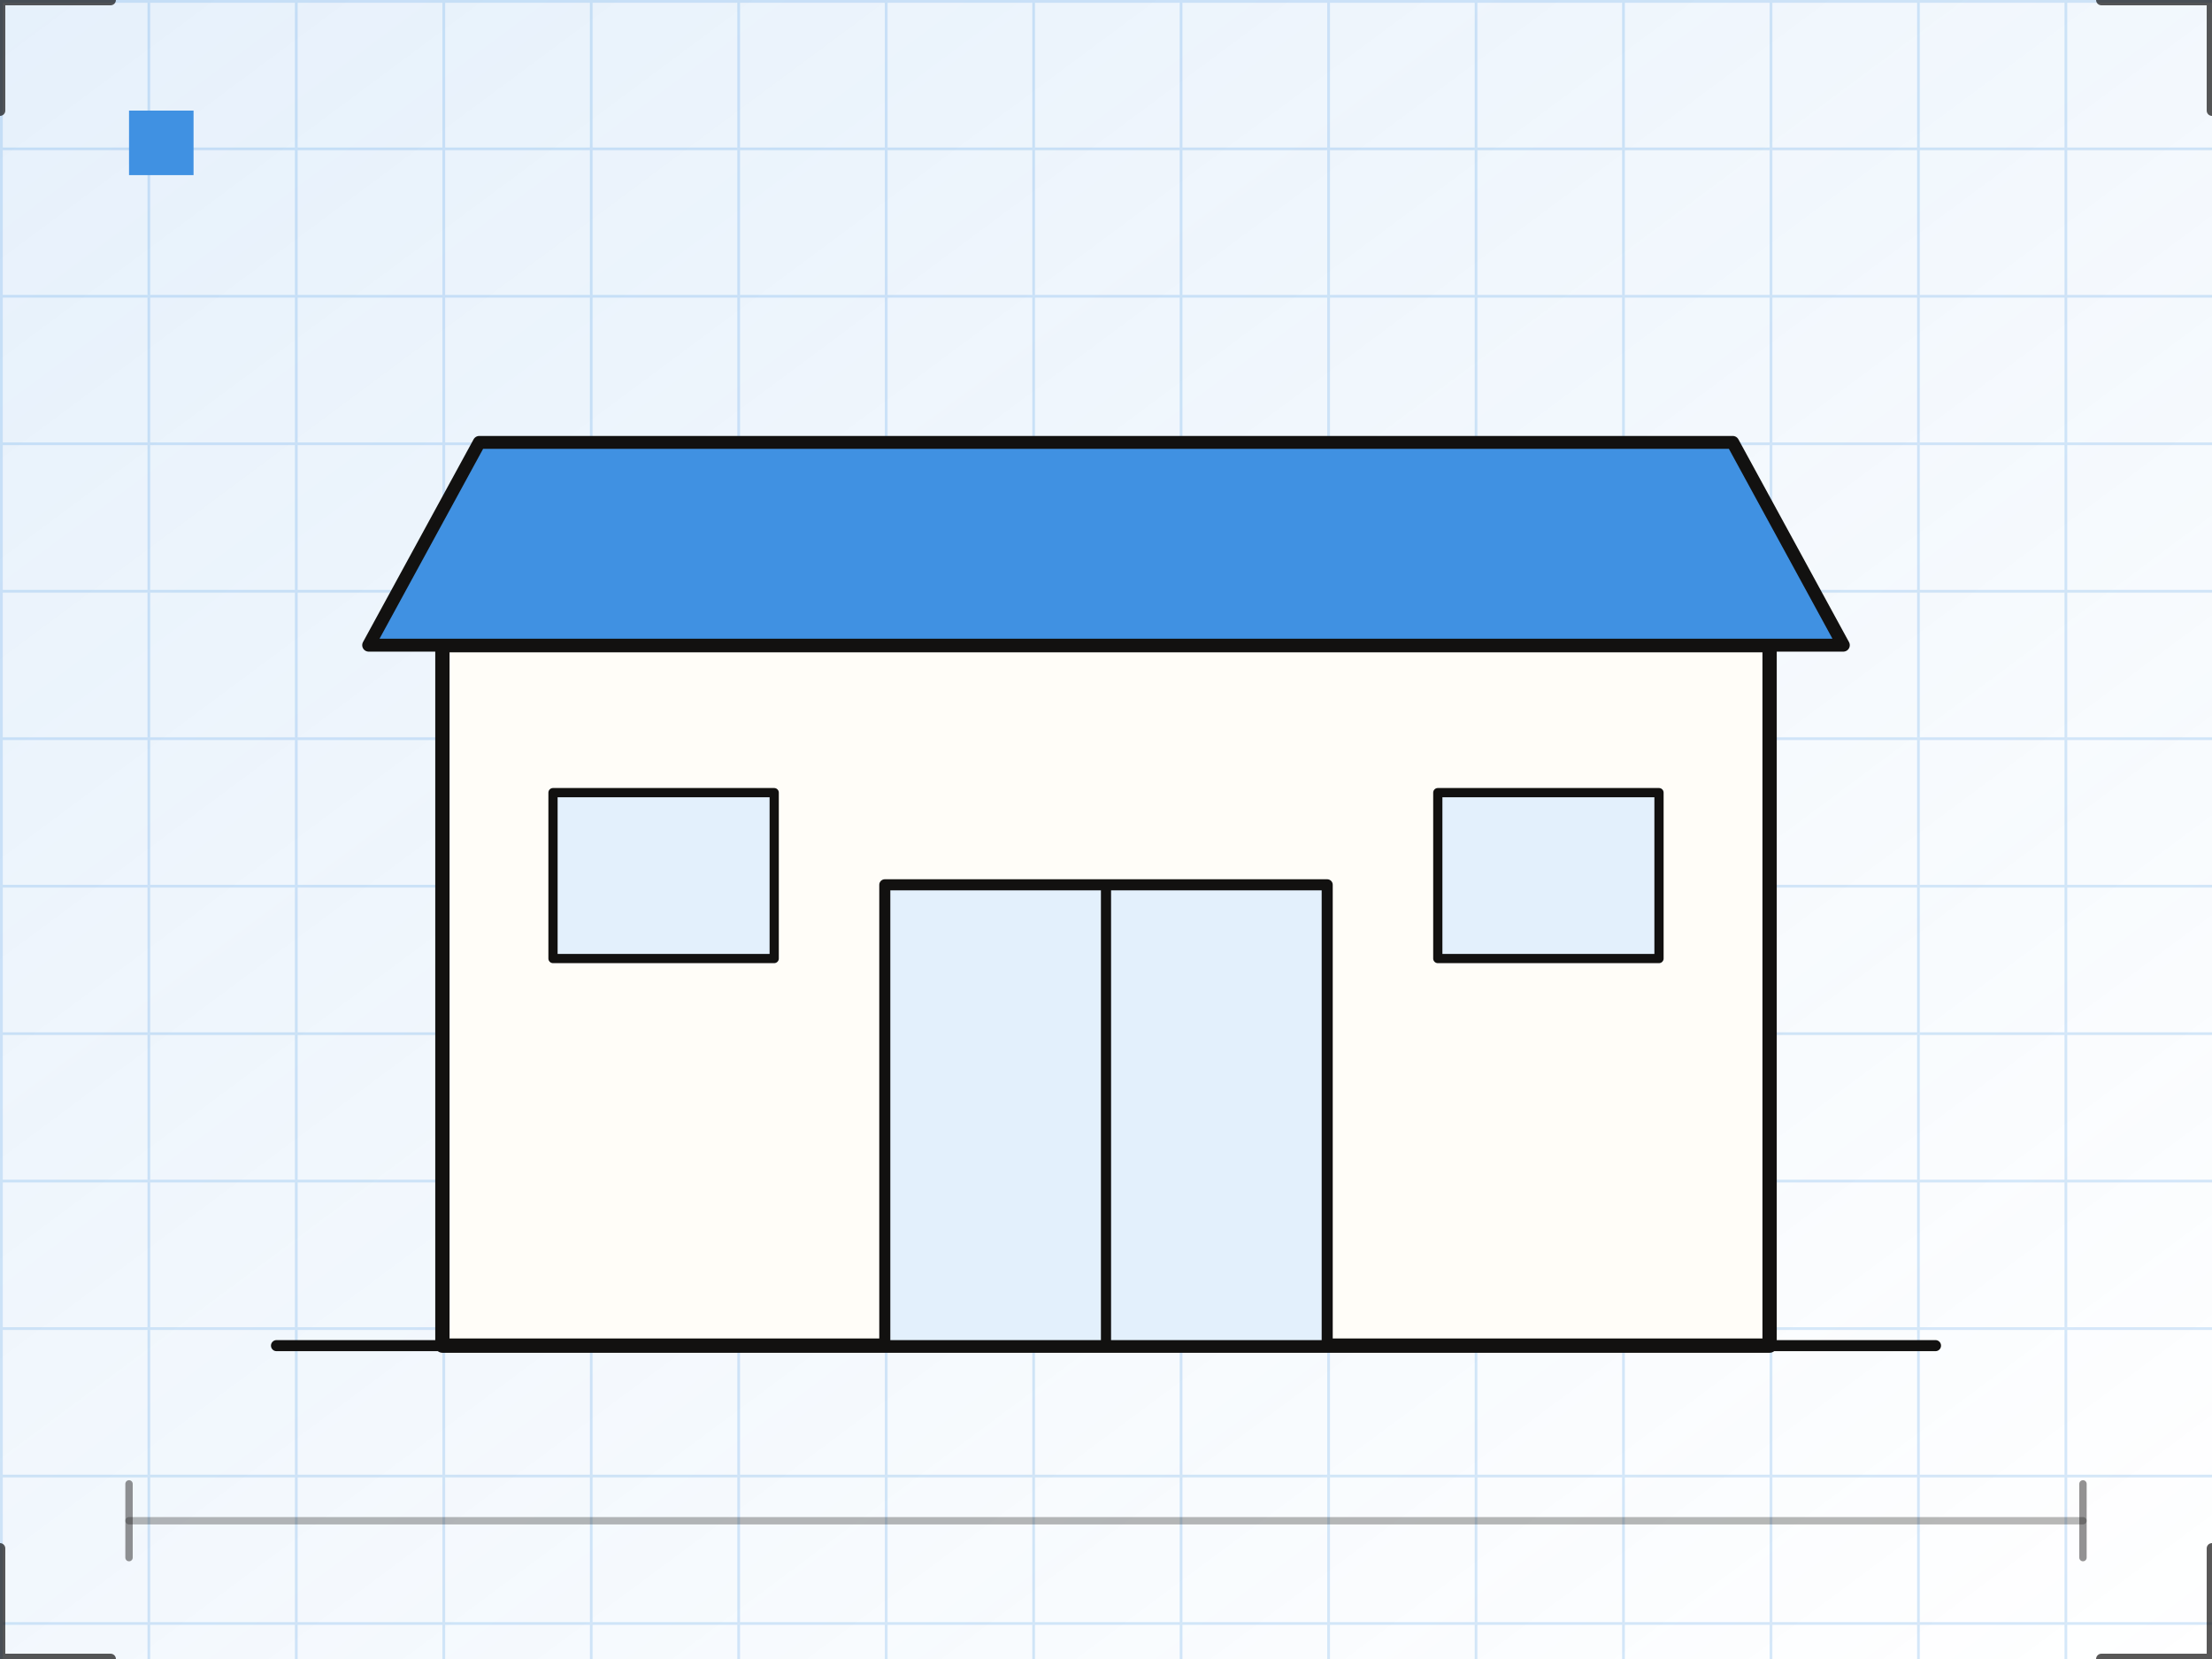
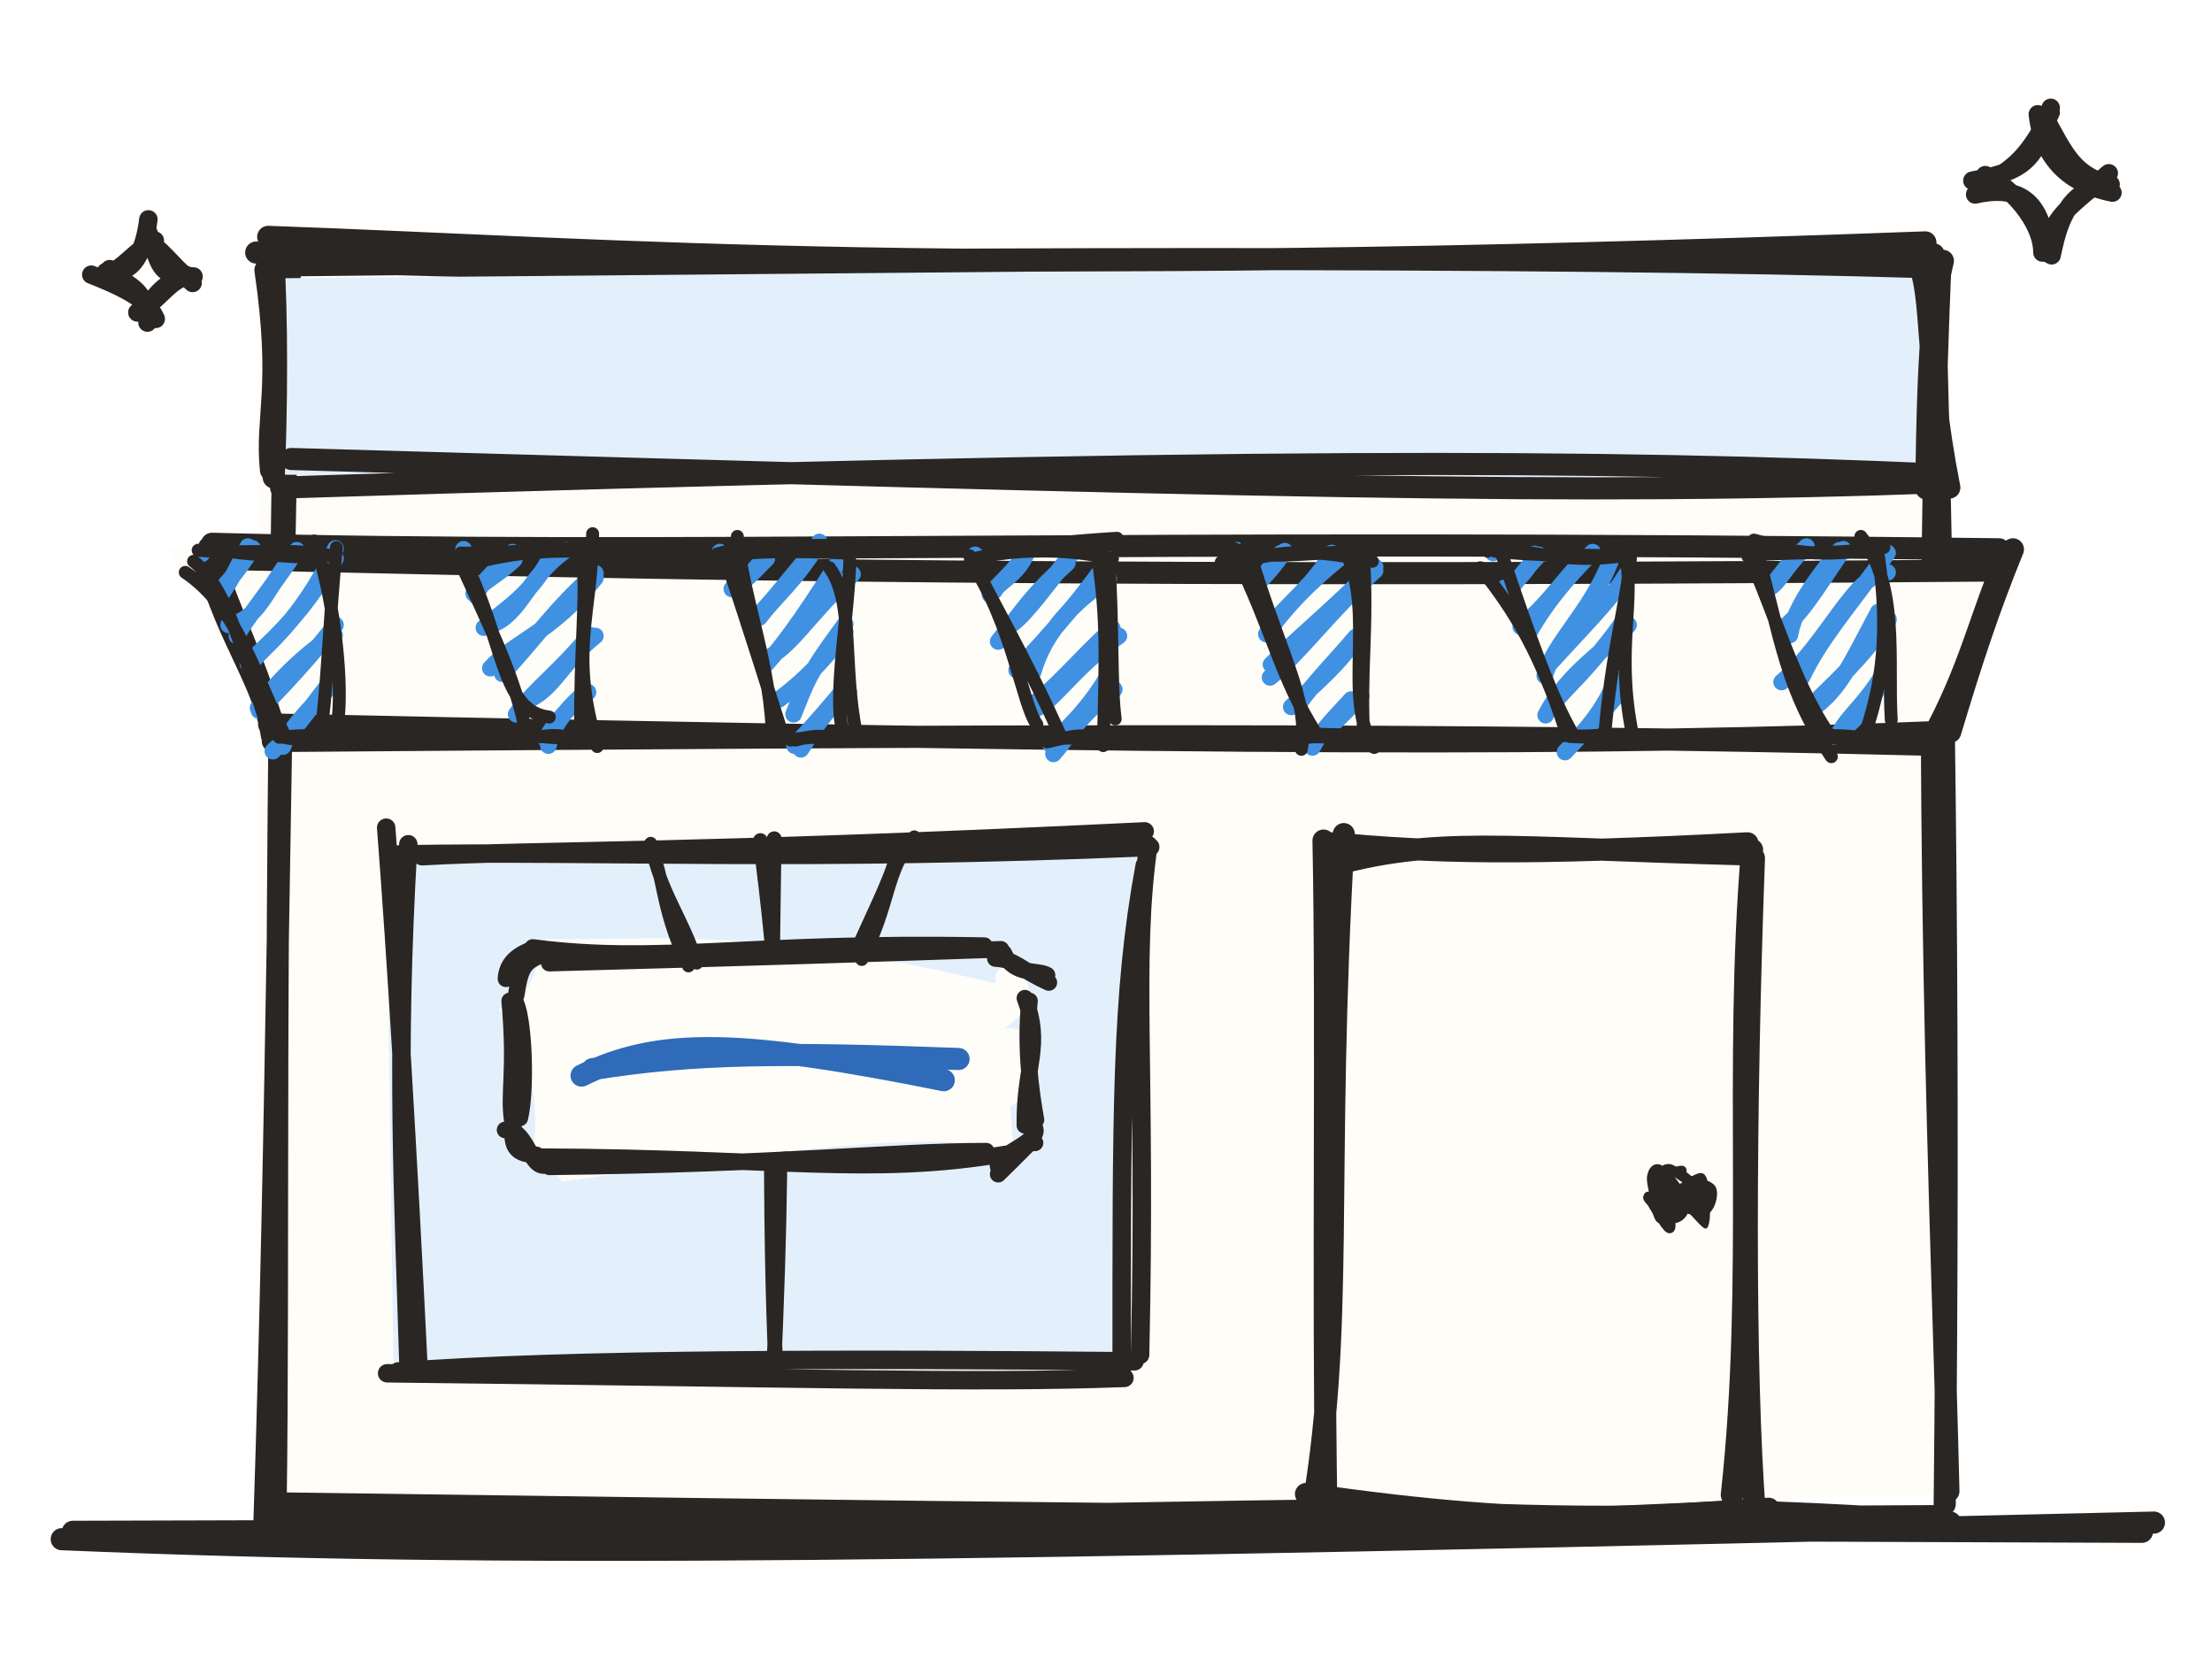
<svg xmlns="http://www.w3.org/2000/svg" viewBox="0 0 240 180" fill="none" stroke-linecap="round" stroke-linejoin="round">
-   <defs>
-     <pattern id="grd" width="16" height="16" patternUnits="userSpaceOnUse">
-       <path d="M16 0H0V16" stroke="#4091e2" stroke-opacity="0.2" stroke-width="0.6" />
-     </pattern>
-     <linearGradient id="wash" x1="0" y1="0" x2="1" y2="1">
-       <stop offset="0" stop-color="#4091e2" stop-opacity="0.13" />
-       <stop offset="1" stop-color="#4091e2" stop-opacity="0" />
-     </linearGradient>
-     <linearGradient id="bar" x1="0" y1="0" x2="0" y2="1">
-       <stop offset="0" stop-color="#6eb4f5" />
-       <stop offset="1" stop-color="#2f6bb9" />
-     </linearGradient>
-     <radialGradient id="core" cx="50%" cy="45%" r="55%">
-       <stop offset="0" stop-color="#4091e2" stop-opacity=".34" />
-       <stop offset="1" stop-color="#4091e2" stop-opacity="0" />
-     </radialGradient>
-   </defs>
-   <rect width="240.0" height="180.0" fill="url(#grd)" />
-   <rect width="240.0" height="180.0" fill="url(#wash)" />
-   <path d="M0 12V0H12M228.0 0H240.0V12M240.0 168.0V180.0H228.0M12 180.0H0V168.0" stroke="#121110" stroke-opacity=".7" stroke-width="1.15" />
-   <rect x="14" y="12" width="7" height="7" fill="#4091e2" />
-   <path d="M14 165.0H226.0" stroke="#121110" stroke-opacity=".3" stroke-width=".8" />
-   <path d="M14 161.0v8M226.0 161.0v8" stroke="#121110" stroke-opacity=".45" stroke-width=".8" />
-   <path d="M30 146H210" fill="none" stroke="#121110" stroke-width="1.2" />
-   <rect x="48" y="70" width="144" height="76" fill="#fffdf8" stroke="#121110" stroke-width="1.55" />
-   <path d="M40 70H200L188 48H52Z" fill="#4091e2" stroke="#121110" stroke-width="1.4" />
-   <rect x="96" y="96" width="48" height="50" fill="#e3f0fc" stroke="#121110" stroke-width="1.2" />
-   <path d="M120 96V146" fill="none" stroke="#121110" stroke-width="1.1" />
-   <rect x="60" y="86" width="24" height="18" fill="#e3f0fc" stroke="#121110" stroke-width="1" />
-   <rect x="156" y="86" width="24" height="18" fill="#e3f0fc" stroke="#121110" stroke-width="1" />
+   <path d="M27.9 27.4 L210.8 26.8 L211.3 162.1 L28.3 165.9" stroke="none" fill="#fffdf8" />
+   <path d="M27.8 27.4 C66.3 29.6, 102.3 30.1, 209.3 27.3 M29.7 28.3 C84.1 29.8, 138.3 31.2, 210.2 28.1 M210.5 29.3 C208.3 82.6, 210.8 135, 211.4 161.8 M209.8 27.6 C211.1 72.4, 211.5 116.3, 211 163.2 M211.6 165.2 C172.1 162.1, 137 164.6, 29.5 165.5 M209.8 164.5 C153.5 164.9, 95.3 164, 29.1 163.1 M28.7 164.9 C30.1 122.6, 30.3 80.3, 31.5 26.7 M29.9 163.8 C30.3 135.5, 29.6 106.1, 31.1 27.1" stroke="#2a2623" stroke-width="2.4" />
+   <path d="M29.3 30.2 L210.3 28.6 L208.2 53.6 L30.7 51.5" stroke="none" fill="#e3f0fc" />
+   <path d="M29.1 25.7 C68.5 27.1, 100.9 30.3, 208.9 26.3 M30.3 28.8 C98.9 28, 166.4 27.7, 209.6 29 M208.1 28.4 C209.8 32, 208.8 39.2, 211.5 52.9 M210.8 28.3 C209.7 33, 209.2 37.3, 209 53 M211.2 52.3 C170.8 53.8, 135.8 52.8, 31.6 49.8 M210.6 51.5 C173.7 49.9, 135.3 49.6, 30.5 52.9 M29.4 51 C28.8 45.2, 30.7 42.2, 28.8 29.3 M29.7 51.8 C30 44.7, 30.1 34.6, 29.6 26.9" stroke="#2a2623" stroke-width="2.4" />
+   <path d="M18.2 59.5 C87.5 57.6, 154.1 58.4, 219.5 62.2 C217.6 66.6, 212.8 72.7, 210 81.5 C159.9 77.9, 105.9 74.5, 28.8 77.8 C30 74, 24.8 67.4, 19.5 61.3" stroke="none" fill="#fffdf8" />
+   <path d="M22.4 60.6 C61.3 61.4, 102.5 62.8, 216.5 61.9 M23 59 C71.5 60.3, 122.6 58.4, 216.9 59.6 M218.4 59.6 C215.8 66, 214 71.4, 211.6 79.4 M217.5 61 C215.2 65.7, 213.8 72.7, 209.4 80.5 M210.9 79.4 C174 80.9, 134.5 80.9, 29.2 78.6 M209.2 80.8 C157.9 79.5, 105.6 79.8, 29.6 80.4 M30.2 81.7 C29 74, 25 67.3, 22.7 59.4 M29.5 79.8 C28.6 73.9, 24.9 69.7, 22.4 61" stroke="#2a2623" stroke-width="2.4" />
+   <path d="M21.9 60.1 C21.9 60.1, 21.9 60.1, 21.9 60.1 M21.9 60.1 C21.9 60.1, 21.9 60.1, 21.9 60.1 M24.2 64.2 C25.2 62.7, 25.6 61.9, 26.9 59.3 M23.8 64.1 C25.2 62.8, 26.5 60.8, 27.4 59.5 M24.8 67.8 C28 67.2, 28.5 64.6, 32 59.9 M25.7 69 C26.7 67.1, 28.6 65, 32.2 59.7 M27.3 71.9 C28.5 70.2, 32.6 67.6, 36.4 59.5 M26.9 72 C29.4 69.4, 32 67.7, 36.4 60.6 M28 76.8 C30.8 72.8, 35 69.6, 36.3 68.9 M28.1 77.1 C32 73.2, 35.1 69.5, 36.4 67.8 M29.6 81.5 C32 79.3, 33.1 77.5, 35.7 74.2 M30.7 81 C31.3 79.3, 32.7 77.8, 36.1 74.2" stroke="#4091e2" stroke-width="1.8" />
+   <path d="M23.2 59.3 C25.9 60.3, 27.3 60, 34.7 60.6 M21.5 59.7 C26.8 60.2, 31.8 59.3, 36.4 60.4 M34.1 58.7 C36.1 64.2, 37.2 73.2, 36.7 77.9 M36.5 59.4 C35.7 67.3, 35.5 75.5, 34.7 80.1 M35.1 79.6 C34.2 80.2, 33 80.5, 30.3 79.9 M35 79.9 C33.2 79.7, 31.3 79.9, 30.3 80 M30.9 79.8 C27.6 73.3, 25.9 66, 20.1 62.1 M29.3 79.7 C26.6 71.9, 24.8 63.8, 21 60.9" stroke="#2a2623" stroke-width="1.4" />
+   <path d="M50.3 59.6 C50.3 59.6, 50.3 59.6, 50.3 59.6 M50.3 59.6 C50.3 59.6, 50.3 59.6, 50.3 59.6 M51.4 64.4 C52.3 63.1, 54.2 62.3, 55.8 60.7 M51.7 64.7 C51.9 63.5, 53.1 62.6, 55.6 59.9 M53.3 67.8 C56.5 66.7, 57.2 62.6, 61.4 59.7 M52.5 68.1 C55 65.9, 57.8 64.4, 59.9 60.1 M53.2 72.5 C55.8 69.6, 59.8 68.7, 64.6 62.7 M54.5 73.1 C57.6 69.9, 60.4 65.8, 64.6 62.2 M56.7 76.2 C60 75.1, 60.6 72.2, 64.6 69 M56 77.5 C58.2 74.6, 60.7 72.9, 64 68.9 M59.5 80.9 C60.1 78.1, 62.5 76, 63.3 75.3 M59.2 80.2 C60.4 78, 62.2 76.3, 63.8 75.1" stroke="#4091e2" stroke-width="1.8" />
+   <path d="M48.9 61.3 C52.2 61.3, 54.3 59.7, 62.5 59.8 M50 60 C53.7 60.1, 56.5 59.7, 64 59.4 M64.3 57.9 C64.2 67.1, 61.7 70.5, 64.8 81 M63.2 60.1 C63.7 64.9, 62.9 70.4, 63 79.6 M63 80.6 C62 80.1, 60.9 79.4, 57.7 80.1 M63.2 80.3 C61.7 79.9, 60.2 80.2, 58 79.8 M59.6 77.8 C54.2 77.2, 54.8 69.2, 50 60.1 M57.1 79.7 C56 73.7, 53.1 67.9, 49.8 60.7" stroke="#2a2623" stroke-width="1.4" />
+   <path d="M78.1 59.9 C78.1 59.9, 78.1 59.9, 78.1 59.9 M78.1 59.9 C78.1 59.9, 78.1 59.9, 78.1 59.9 M79.4 63.9 C81 63, 81.5 62.3, 83.2 60.6 M79.5 63.9 C80.5 63.2, 81.6 62.2, 83.1 60.3 M82.4 67 C84.2 64.6, 86.2 63.2, 88.9 58.8 M81.3 67.7 C84 65.2, 86.3 61.8, 88.3 59.8 M82.9 72.3 C85.6 69.4, 88.6 64.7, 90.9 61.1 M82.8 71.7 C86.1 70, 87.4 67, 92.5 62.3 M86.1 77.5 C87.5 74.1, 87.4 73.5, 91.7 67.7 M84.5 75.9 C88 73.3, 90.4 70.4, 91.7 68.5 M86.9 81.3 C89 78, 90.6 75.9, 92.1 75.1 M86.2 80.9 C88.2 78.8, 90 76.7, 91.9 74.4" stroke="#4091e2" stroke-width="1.8" />
+   <path d="M77.8 60.1 C81.7 59, 84.5 59.3, 93.4 59.1 M78.4 60.4 C81.7 59.7, 86.8 59.8, 91.6 60 M90 61.6 C92.7 65.3, 91.4 72.3, 92.9 79.5 M92.2 60.8 C92.1 66.5, 90.4 75.5, 91.4 79.1 M90.9 80.3 C89.8 79.9, 88.9 79.6, 86.3 80.3 M90.9 80 C89.3 80, 87.7 79.9, 85.8 80.3 M83.8 80.5 C83.8 72.5, 80.5 64.5, 80 58.2 M84.9 79.7 C83.6 75.7, 81.9 70, 78.7 60.5" stroke="#2a2623" stroke-width="1.4" />
+   <path d="M105.8 60.2 C105.8 60.2, 105.8 60.2, 105.8 60.2 M105.8 60.2 C105.8 60.2, 105.8 60.2, 105.8 60.2 M107.9 64.1 C108.4 63.1, 110.4 62.4, 111.4 60 M107.4 64.5 C108.8 62.9, 110.1 61.9, 111.3 60 M108.3 69.6 C111.3 65.8, 112 64.5, 115.8 61.1 M109.4 68 C110.9 67.1, 112.6 64.8, 116.1 60.3 M112.1 72.9 C113.4 68.3, 116.9 65, 120.3 62.8 M110.3 72.7 C114.3 68.5, 118 64.1, 120.3 60.7 M112.2 77 C114.4 76.1, 116.3 72.6, 121.4 69 M112.2 76.3 C114.7 74.5, 116.9 71.7, 120.7 68.2 M114.3 81.8 C116 79.9, 116.7 78, 120.9 74.8 M114 80.8 C116.2 78.6, 117.9 77.1, 120 73.7" stroke="#4091e2" stroke-width="1.8" />
+   <path d="M106.8 58.9 C108 60, 111.4 59, 121.2 58.4 M105.3 60.7 C111.4 59.2, 117 59.8, 120.7 60.6 M120.3 60.8 C120.8 68.2, 120.5 74.2, 121 78 M118.9 59.2 C120.1 66.3, 120 70.3, 119.7 80.9 M118.9 80.1 C117.6 79.7, 116.9 79.7, 113.6 80.5 M119.1 79.8 C117.8 80.1, 116.7 80.1, 114.1 80.1 M112.5 78.6 C110.9 76.4, 109.9 67.8, 105.3 60.9 M115 79.7 C111.3 71.4, 107 64, 105.2 60.3" stroke="#2a2623" stroke-width="1.4" />
+   <path d="M134.2 59.7 C134.2 59.7, 134.2 59.7, 134.2 59.7 M134.2 59.7 C134.2 59.7, 134.2 59.7, 134.2 59.7 M135.9 63.6 C137.2 63, 137.7 61.3, 139 60 M135.9 63.7 C137.3 62.7, 138.5 61, 139.4 59.8 M137.4 68.8 C140.4 64.6, 143.8 61.8, 145.9 60.1 M138.1 67.6 C140.1 65.1, 142.6 63.4, 144.5 60 M137.8 73.5 C140.8 71.1, 144.5 66.1, 149.2 61.9 M137.9 72.1 C140.7 69.3, 144.5 66.2, 149.2 61.5 M140.9 76.4 C142.6 74, 145 71.6, 147.1 69.1 M140.1 76.7 C142.7 74.2, 145.8 71.6, 147 69.3 M142.4 81.1 C143.2 79.5, 144.3 78.4, 146.6 75.9 M142.6 80 C144.1 79.3, 145.3 77.9, 147.7 75.5" stroke="#4091e2" stroke-width="1.8" />
+   <path d="M132.5 61 C137.4 61, 138.4 58.7, 148.9 60.9 M133.8 59.5 C136.7 60.7, 140.1 60.2, 148.3 59.7 M146 59.9 C149.3 66.4, 145.6 76.1, 149.1 81.1 M147.9 59.9 C148.5 67.9, 147.5 73.1, 148 80.4 M146.8 79.9 C145.4 79.6, 144.9 79.8, 142.2 79.6 M147.3 80.1 C145.3 80.2, 143.6 79.8, 141.9 80 M141.2 81.3 C142.1 75.7, 138.8 71, 135.3 59 M142.8 79.6 C138.9 73.5, 138.1 68.4, 134 60.1" stroke="#2a2623" stroke-width="1.4" />
+   <path d="M162 60 C162 60, 162 60, 162 60 M162 60 C162 60, 162 60, 162 60 M163.2 63.8 C164.4 63.4, 166.1 61.6, 166.5 60.1 M163.7 64.2 C164.9 62.5, 166.1 61.1, 167 60.2 M165.8 68.8 C167.5 65.8, 169.6 63.1, 172.8 59.9 M165 68 C168.4 65.2, 170.5 61.6, 172.3 60.4 M167.6 73.3 C168.7 69.6, 172.4 66.6, 174.7 61 M167.8 72.4 C170.9 68.9, 174.9 65, 176.4 62.4 M167.7 77.6 C170.1 72.9, 174.4 70.5, 176.7 67.8 M168.5 76.4 C169.9 74.6, 172.5 72.5, 176 67.6 M169.8 81.6 C173 78.3, 174.3 76.3, 175.3 73.8 M170.5 80.8 C171.9 79.2, 173 78.4, 175.9 74.9" stroke="#4091e2" stroke-width="1.8" />
+   <path d="M161.4 59.8 C163.7 58.7, 168.6 61.6, 176.7 60.2 M162.2 59.8 C166.3 60.3, 170.4 60.2, 175.9 60.3 M176.2 59.1 C177.6 65.3, 175.2 70, 177.1 79.6 M176.9 60.6 C176.5 65.5, 174.9 70.3, 174.1 79.9 M174.7 79.7 C174.4 79.6, 172.9 80, 169.6 79.8 M174.9 79.9 C173.8 79.8, 173.1 80.1, 170.3 79.9 M169.9 79.4 C167.2 71, 164.4 66.3, 160.6 61.6 M170.6 79.6 C168.3 75.5, 166.4 70.4, 162.9 60" stroke="#2a2623" stroke-width="1.4" />
+   <path d="M189.8 60.3 C189.8 60.3, 189.8 60.3, 189.8 60.3 M189.8 60.3 C189.8 60.3, 189.8 60.3, 189.8 60.3 M191.7 63.9 C192.9 63.6, 193.6 61.5, 196 59.3 M191.6 64.2 C192.4 63.5, 193.1 62.3, 195.2 59.9 M194.2 68.9 C194.5 67.2, 195.4 64.7, 199.6 59.7 M193.1 68.4 C195.3 66.9, 196.8 64.3, 200 59.6 M193.3 74 C198.3 69.8, 201.3 62.1, 204.8 62.1 M195.5 73.5 C197.5 69.3, 200.3 66.2, 204.8 60 M196.4 77.1 C199.7 74.8, 200.8 72, 203.8 66.4 M196.3 76.8 C199.3 73.8, 202 71.5, 204.9 67.2 M199.7 79.3 C200.4 77.9, 202.4 76.3, 204.1 73.5 M199 79.9 C201.3 78.3, 203.2 76, 204 74.2" stroke="#4091e2" stroke-width="1.8" />
+   <path d="M190.3 58.6 C193.2 59.3, 195.6 60.9, 204.4 59.4 M190.7 60.2 C196 59.8, 200.6 60.2, 203.4 59.3 M201.9 58.2 C206.1 63.5, 204.8 71.8, 205.2 78.1 M203.6 59 C204.9 67, 204.6 73.1, 202.4 79.5 M202.6 79.4 C202.2 80.6, 200.9 80.1, 198.1 80 M203.1 80.2 C201.4 79.9, 200.1 79.8, 198 79.8 M198.7 82.1 C193.8 74.9, 193.3 69.6, 190.6 59.7 M198.4 79.6 C194.2 73.5, 192 64.5, 189.4 59.8" stroke="#2a2623" stroke-width="1.4" />
+   <path d="M41.9 92.3 L124.7 90.2 L121.9 148.9 L42.7 149" stroke="none" fill="#e3f0fc" />
+   <path d="M45.8 92.9 C58.3 92.2, 74.9 92.6, 124.2 90.2 M43.3 92.7 C65.2 92.3, 87.5 93.5, 124.8 91.9 M124.2 93.9 C121.6 108, 121.7 120.5, 121.7 149.2 M124.6 91.7 C122.8 104.4, 124.4 115.5, 123.7 147 M122 149.5 C105.7 150.1, 86.8 149.5, 42 149 M123.1 147.7 C92.3 147.4, 61.5 147.4, 43.2 148.8 M45.4 148.2 C44.2 123.8, 43 104.1, 41.9 89.8 M44.3 147.6 C43.8 130.3, 42.9 115.1, 44.3 91.6" stroke="#2a2623" stroke-width="2" />
+   <path d="M82.5 91.2 C84.2 105.2, 85.5 115.1, 83.9 149.7 M84 91 C83.7 110.7, 83.4 132.5, 84.2 148.8" stroke="#2a2623" stroke-width="1.6" />
+   <path d="M144.6 93.4 L189.7 93.7 L190.8 162.7 L142.8 164.8" stroke="none" fill="#fffdf8" />
+   <path d="M143.8 94.1 C155.6 90.7, 162.7 92, 189.5 92.7 M144.6 91.5 C155.4 92.5, 164.9 92.8, 189.6 91.5 M190.1 92.2 C188.1 116.3, 190.5 138.6, 187.9 162.2 M190.3 93.1 C189.3 120.3, 189.2 149, 190.4 164.3 M191.9 163.7 C178.1 164.5, 168.8 166, 141.7 162.1 M190.8 164 C172.3 165.3, 157.1 164, 143.7 163.7 M142.2 165 C146 144, 143.6 128.7, 145.8 90.5 M143.9 163.5 C143.5 138.4, 144 111.4, 143.6 91.2" stroke="#2a2623" stroke-width="2.4" />
+   <path d="M184.1 128.9 C184.5 129.4, 183.4 129.9, 183.4 130.1 C183.5 130.4, 184.5 130.3, 184.3 130.5 C184.2 130.8, 183.1 131.4, 182.6 131.8 C182.1 132.2, 181.9 132.8, 181.4 132.9 C181 133.1, 180.1 132.9, 179.7 132.5 C179.4 132.1, 179.2 131.3, 179.2 130.5 C179.3 129.7, 179.8 128.3, 180.1 127.7 C180.4 127.2, 180.7 127, 181.1 127.1 C181.6 127.3, 182.3 128.8, 182.8 128.9 C183.3 129, 184.1 127.9, 184.3 127.8 M180.4 126.9 C180.3 126.9, 180.1 129.1, 180.8 129.2 C181.6 129.2, 183.9 127, 184.7 127.3 C185.5 127.5, 185.4 129.7, 185.5 130.8 C185.6 131.8, 185.5 133.2, 185.1 133.3 C184.7 133.4, 183.4 131.6, 182.9 131.3 C182.4 130.9, 182.3 131.4, 182.1 131.3 C181.8 131.1, 181.5 130.5, 181.4 130.4 C181.2 130.3, 181.5 130.9, 181.3 130.7 C181 130.5, 179.9 129.5, 179.7 129.1 C179.5 128.6, 179.6 128.3, 180 128.1" stroke="none" fill="#2a2623" />
+   <path d="M181.5 127 C181.9 127, 182.8 127.6, 183.3 128.1 C183.8 128.5, 184.5 129.2, 184.5 129.6 C184.4 130, 183.1 130.1, 182.8 130.5 C182.4 130.8, 182.8 131.5, 182.5 131.7 C182.3 132, 181.8 132.4, 181.2 132.1 C180.6 131.8, 179 130.4, 178.8 130 C178.6 129.6, 179.7 130.2, 180.1 129.9 C180.5 129.5, 180.9 128.4, 181.1 127.9 C181.4 127.5, 181.3 127.4, 181.5 127.2 C181.8 127.1, 182.5 126.9, 182.5 127 M179.4 128.5 C179.3 128.2, 180.3 126.9, 180.9 126.8 C181.5 126.7, 182.1 127.5, 182.9 127.9 C183.7 128.3, 185.3 128.4, 185.7 129 C186 129.6, 185.6 131.1, 184.9 131.4 C184.2 131.7, 182.2 130.7, 181.5 131 C180.9 131.3, 181.6 133.5, 181.1 133.3 C180.7 133.1, 179.1 130.4, 178.9 129.9 C178.6 129.4, 179.5 130.7, 179.6 130.3 C179.6 130, 179.1 128.2, 179.2 127.7 C179.3 127.1, 179.6 126.6, 180.1 126.9" stroke="#2a2623" stroke-width="1" />
+   <path d="M59.2 101.9 C70 102.1, 81.7 100.3, 108 106.7 C107.6 102.1, 115.8 107.3, 108.9 111.6 C112.9 111.1, 114.3 116.8, 109.6 120.1 C110.3 127.5, 109.9 128.7, 104.5 124 C93.5 123.1, 69.2 127.1, 61 128.2 C56.3 122.6, 57.4 125.3, 57.9 124.4 C58.8 118, 56.3 112.5, 54.1 109.5 C59.8 106.9, 56.5 103.7, 60.7 104.1 C60 104, 60 104, 60 104" stroke="none" fill="#fffdf8" />
+   <path d="M57.8 102.8 C71.7 104.6, 81.2 102.1, 106.8 102.6 M59.6 104.5 C78.6 104, 97 103.4, 108.6 103 M108 104 C110.2 104.1, 110.5 105.1, 113.8 106.6 M108.9 103.4 C110 105.9, 112.6 105.2, 113.6 105.8 M111.2 108.3 C113.2 113.6, 111.1 115.6, 111.2 122.1 M111.7 108.6 C111.2 113.6, 111.8 118.1, 112.4 121.5 M112 122 C113.8 123.7, 107.9 125.2, 108.3 126.6 M112.3 124 C111.6 123.9, 112.2 123.6, 108.3 127.4 M109.1 125.2 C94.4 127.7, 84.3 125.6, 58.9 125.5 M107 124.9 C96.5 124.9, 85.6 126.3, 59.6 126.6 M60 126 C57.5 128.1, 57.5 122.4, 54.8 122.6 M58.2 125.3 C55.6 125.3, 55.1 124, 56.1 120.3 M56.4 121.3 C57.1 118.4, 56.9 111.1, 56 108.9 M55.6 121.7 C55.1 118.6, 56 116.4, 55.3 108.6 M56 108 C56.5 104.7, 56.9 104.2, 59.7 103.3 M54.9 106.2 C55 103.7, 57.6 103.2, 57.6 103 M60 104 C60 104, 60 104, 60 104 M60 104 C60 104, 60 104, 60 104" stroke="#2a2623" stroke-width="1.8" />
+   <path d="M63.1 116.7 C71.6 112.5, 80.5 112.8, 102.4 117.2 M64.3 116 C75.4 114.2, 85.2 114.2, 104 114.9" stroke="#2f6bb9" stroke-width="2.4" />
+   <path d="M70.3 92 C72.1 93.8, 71.4 98.3, 74.7 104.8 M70.6 91.5 C71.6 96.8, 74.2 99.8, 75.6 104.5 M99.2 90.8 C96 94.6, 96.7 97.9, 93.5 104.1 M97.5 91.8 C96.8 95, 95.6 97.1, 92.7 103.6" stroke="#2a2623" stroke-width="1.4" />
+   <path d="M6.7 167 C54.7 169, 99.7 168.4, 233.7 165.2 M7.9 166.2 C75.3 166, 141.3 165.8, 232.4 166.2" stroke="#2a2623" stroke-width="2.4" />
+   <path d="M222 13 C224 16.7, 224.9 18.5, 227.8 19.7 M221.1 12.4 C221.7 17.8, 225.2 20.1, 229.2 20.9 M229 20 C224.7 20.5, 223.5 23.3, 222.6 27.7 M228.8 18.8 C224.9 22.2, 222.2 23.7, 222.2 27.5 M222 27 C221.5 22.4, 219.6 19.9, 214.3 21.1 M221.6 27.4 C221.6 24, 218.1 20.2, 215.4 19 M215 20 C218.5 18.6, 220.4 16.5, 222.5 12.2 M214 19.6 C219.2 18.6, 220.9 17.8, 222.5 11.7 M222 13 C222 13, 222 13, 222 13 M222 13 C222 13, 222 13, 222 13 M16 25 C17.3 28.3, 17.1 29.8, 19.8 29.9 M15.8 26 C17.6 27.1, 18.3 28.4, 20.9 30.7 M21 30 C18.7 29.7, 17.4 32.6, 14.9 33.9 M20.1 29.8 C18 30.6, 15.4 33, 16.6 34.1 M16 35 C16.1 31.5, 13.7 30.7, 11.5 29.5 M16.9 34.6 C16.1 32.9, 15 31.8, 9.9 29.8 M11 30 C13.5 29.3, 14.5 27.2, 16.8 26.1 M11.9 29.2 C14.4 30.1, 15.7 27.1, 16.1 23.8 M16 25 C16 25, 16 25, 16 25 M16 25 C16 25, 16 25, 16 25" stroke="#2a2623" stroke-width="2" />
</svg>
